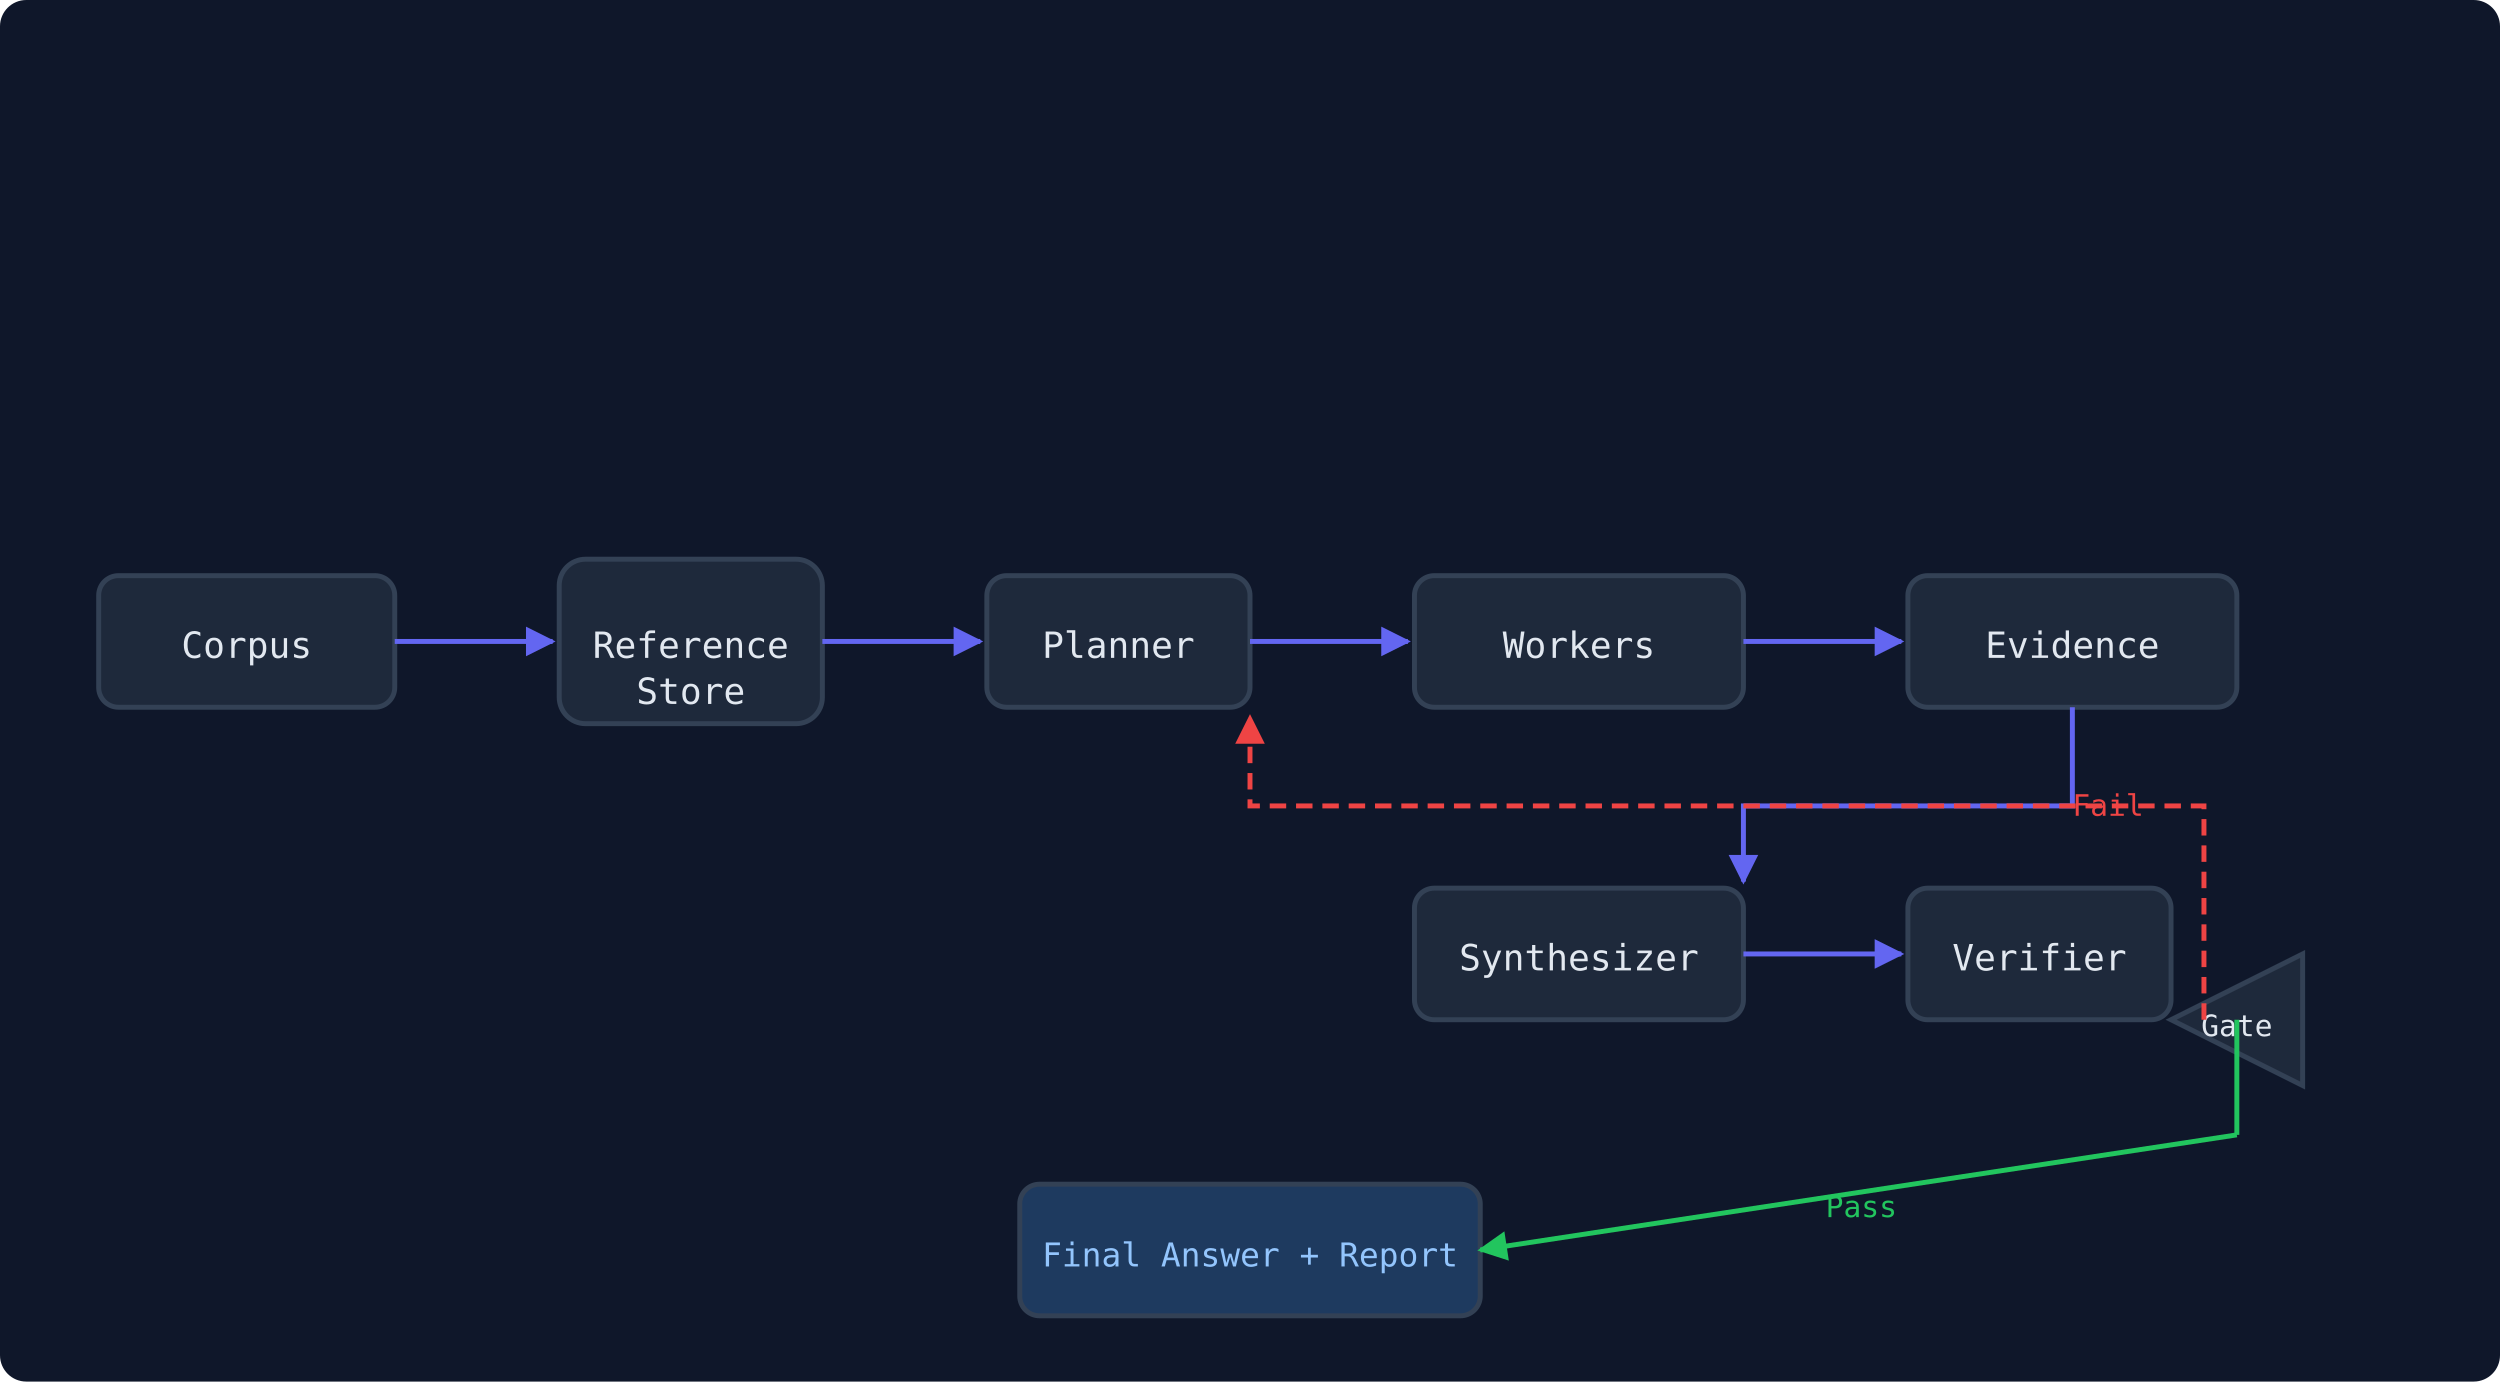
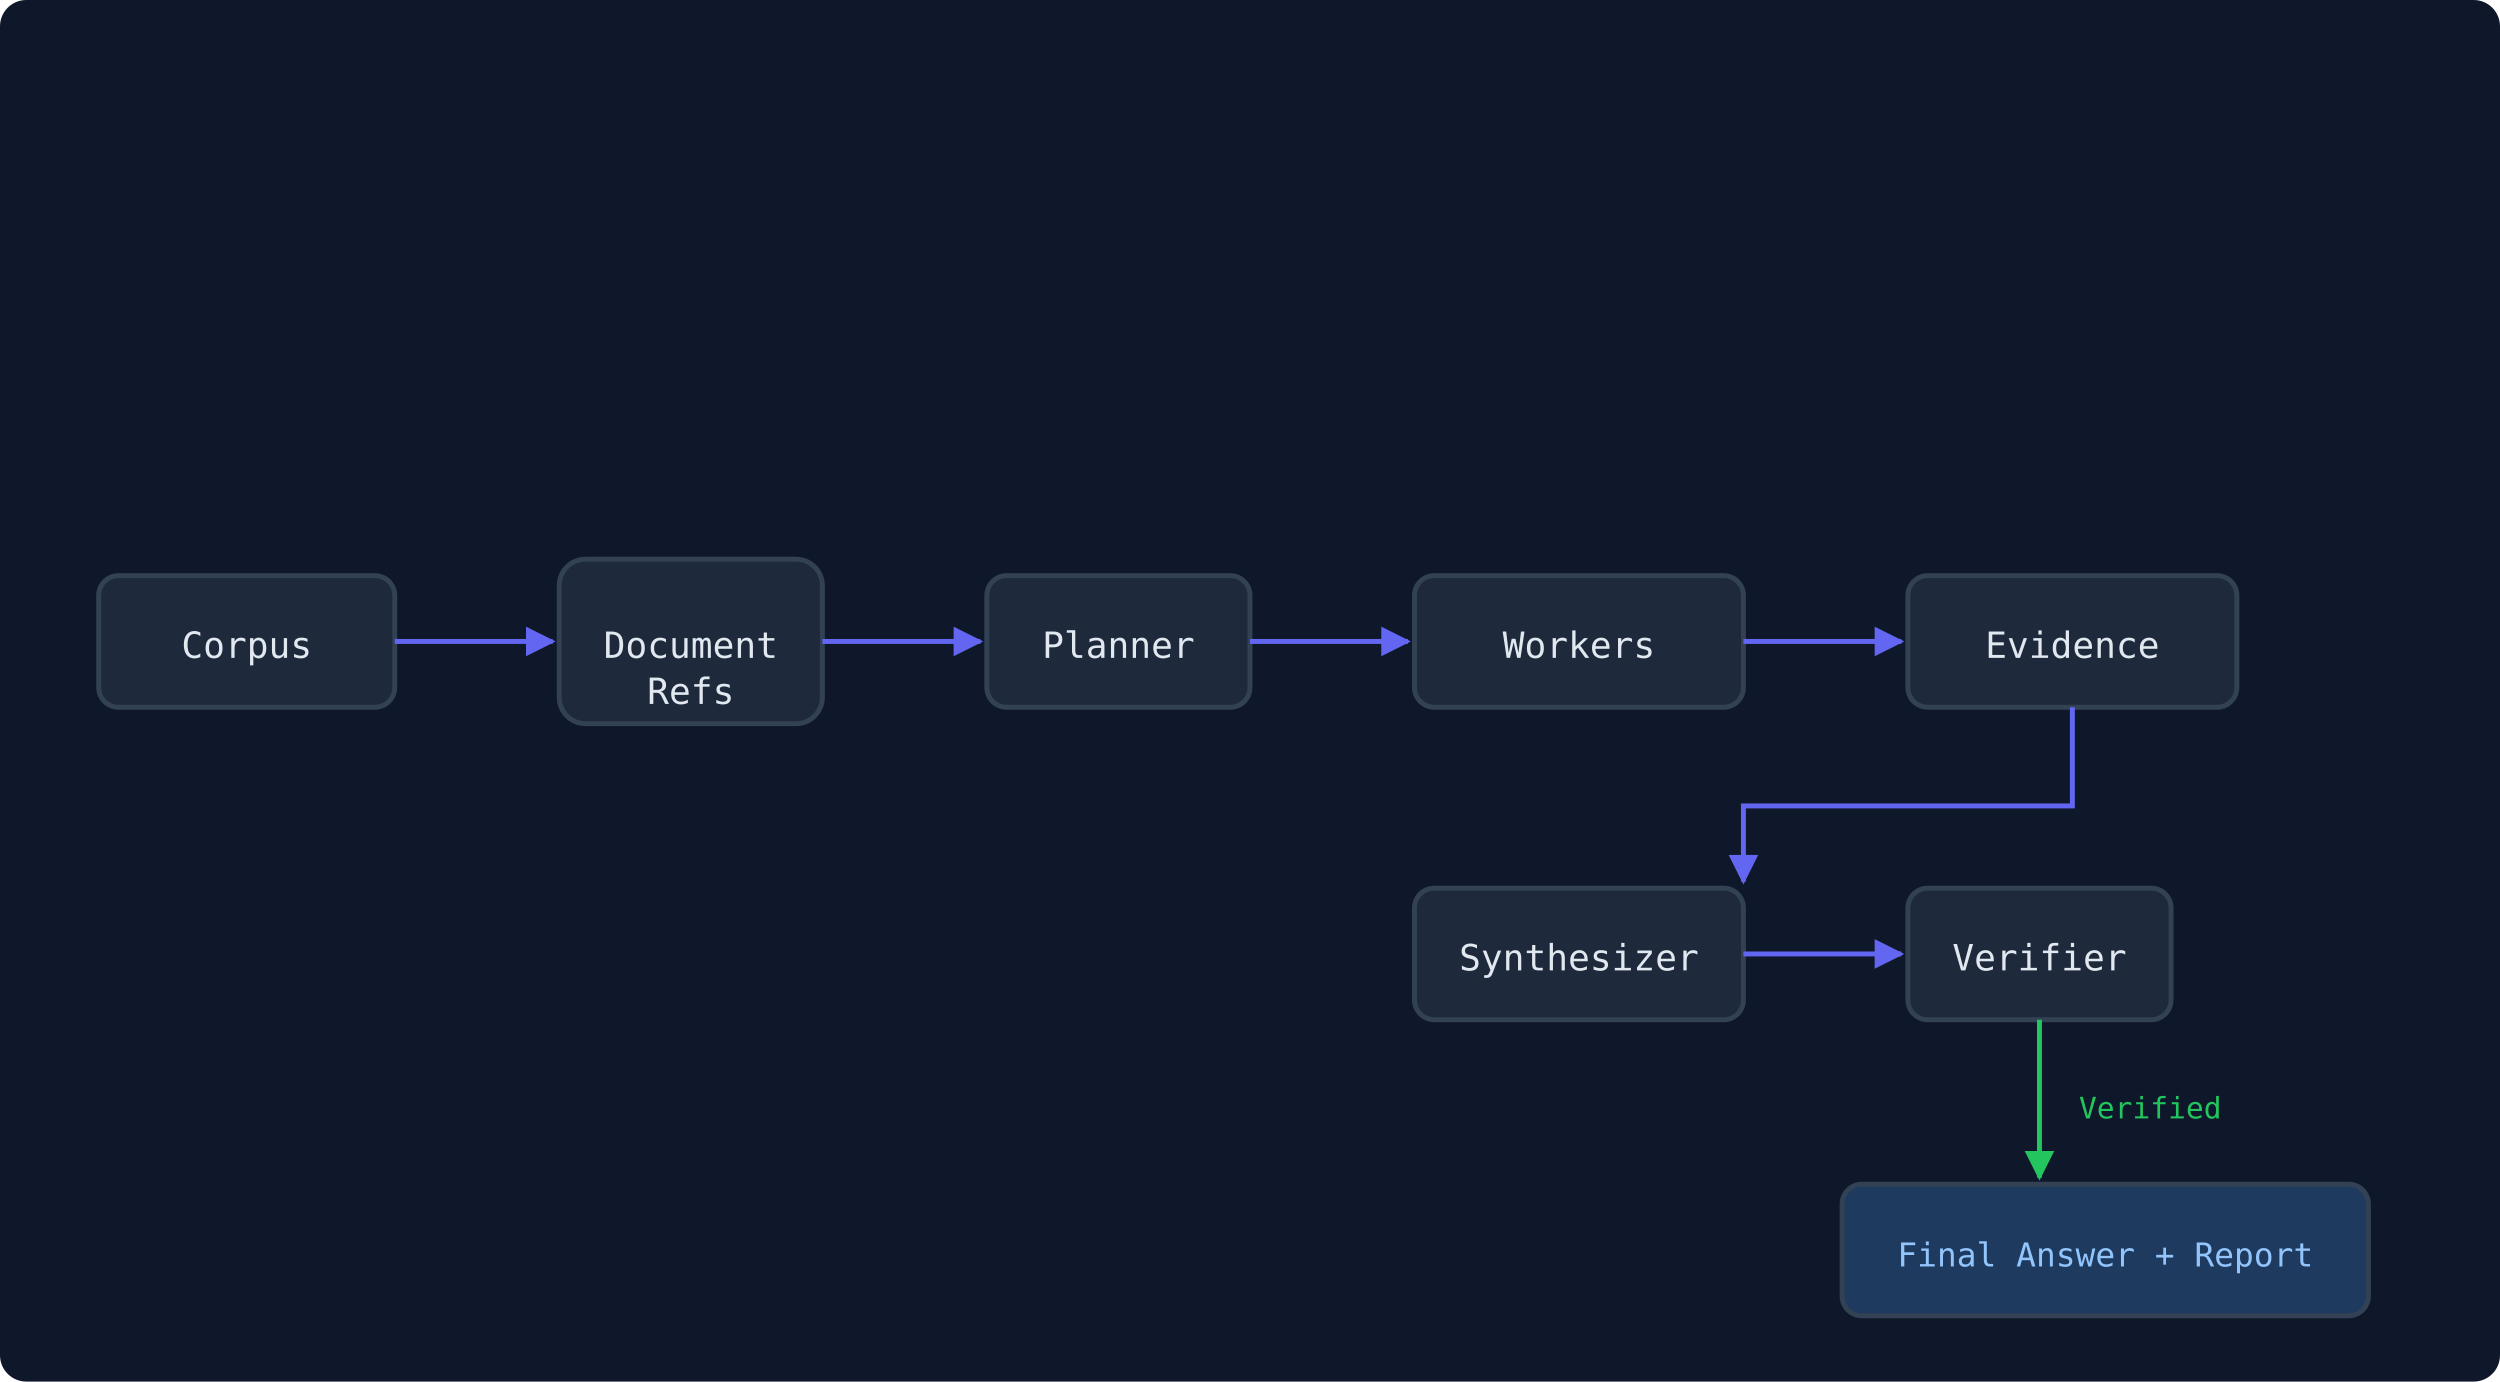
<svg xmlns="http://www.w3.org/2000/svg" viewBox="0 0 760 420" width="760" height="420">
  <defs>
    <marker id="arrow" viewBox="0 0 10 10" refX="9" refY="5" markerWidth="6" markerHeight="6" orient="auto-start-reverse">
      <path d="M 0 0 L 10 5 L 0 10 z" fill="#6366f1" />
    </marker>
    <marker id="arrow-fail" viewBox="0 0 10 10" refX="9" refY="5" markerWidth="6" markerHeight="6" orient="auto-start-reverse">
      <path d="M 0 0 L 10 5 L 0 10 z" fill="#ef4444" />
    </marker>
    <marker id="arrow-pass" viewBox="0 0 10 10" refX="9" refY="5" markerWidth="6" markerHeight="6" orient="auto-start-reverse">
      <path d="M 0 0 L 10 5 L 0 10 z" fill="#22c55e" />
    </marker>
  </defs>
  <rect width="760" height="420" fill="#0f172a" rx="8" />
  <rect x="30" y="175" width="90" height="40" rx="6" fill="#1e293b" stroke="#334155" stroke-width="1.5" />
  <text x="75" y="200" text-anchor="middle" fill="#e2e8f0" font-family="monospace" font-size="11">Corpus</text>
  <rect x="170" y="170" width="80" height="50" rx="8" fill="#1e293b" stroke="#334155" stroke-width="1.5" />
-   <text x="210" y="200" text-anchor="middle" fill="#e2e8f0" font-family="monospace" font-size="11">Reference</text>
-   <text x="210" y="214" text-anchor="middle" fill="#e2e8f0" font-family="monospace" font-size="11">Store</text>
+   <text x="210" y="200" text-anchor="middle" fill="#e2e8f0" font-family="monospace" font-size="11">Document</text>
+   <text x="210" y="214" text-anchor="middle" fill="#e2e8f0" font-family="monospace" font-size="11">Refs</text>
  <rect x="300" y="175" width="80" height="40" rx="6" fill="#1e293b" stroke="#334155" stroke-width="1.5" />
  <text x="340" y="200" text-anchor="middle" fill="#e2e8f0" font-family="monospace" font-size="11">Planner</text>
  <rect x="430" y="175" width="100" height="40" rx="6" fill="#1e293b" stroke="#334155" stroke-width="1.5" />
  <text x="480" y="200" text-anchor="middle" fill="#e2e8f0" font-family="monospace" font-size="11">Workers</text>
  <rect x="580" y="175" width="100" height="40" rx="6" fill="#1e293b" stroke="#334155" stroke-width="1.5" />
  <text x="630" y="200" text-anchor="middle" fill="#e2e8f0" font-family="monospace" font-size="11">Evidence</text>
  <rect x="430" y="270" width="100" height="40" rx="6" fill="#1e293b" stroke="#334155" stroke-width="1.5" />
  <text x="480" y="295" text-anchor="middle" fill="#e2e8f0" font-family="monospace" font-size="11">Synthesizer</text>
  <rect x="580" y="270" width="80" height="40" rx="6" fill="#1e293b" stroke="#334155" stroke-width="1.5" />
  <text x="620" y="295" text-anchor="middle" fill="#e2e8f0" font-family="monospace" font-size="11">Verifier</text>
-   <polygon points="660,310 700,290 700,330" fill="#1e293b" stroke="#334155" stroke-width="1.5" />
-   <text x="680" y="315" text-anchor="middle" fill="#e2e8f0" font-family="monospace" font-size="9">Gate</text>
-   <rect x="310" y="360" width="140" height="40" rx="6" fill="#1e3a5f" stroke="#334155" stroke-width="1.5" />
-   <text x="380" y="385" text-anchor="middle" fill="#93c5fd" font-family="monospace" font-size="10">Final Answer + Report</text>
+   <rect x="560" y="360" width="160" height="40" rx="6" fill="#1e3a5f" stroke="#334155" stroke-width="1.5" />
+   <text x="640" y="385" text-anchor="middle" fill="#93c5fd" font-family="monospace" font-size="10">Final Answer + Report</text>
  <line x1="120" y1="195" x2="168" y2="195" stroke="#6366f1" stroke-width="1.5" marker-end="url(#arrow)" />
  <line x1="250" y1="195" x2="298" y2="195" stroke="#6366f1" stroke-width="1.5" marker-end="url(#arrow)" />
  <line x1="380" y1="195" x2="428" y2="195" stroke="#6366f1" stroke-width="1.5" marker-end="url(#arrow)" />
  <line x1="530" y1="195" x2="578" y2="195" stroke="#6366f1" stroke-width="1.5" marker-end="url(#arrow)" />
  <path d="M 630 215 L 630 245 L 530 245 L 530 268" fill="none" stroke="#6366f1" stroke-width="1.5" marker-end="url(#arrow)" />
  <line x1="530" y1="290" x2="578" y2="290" stroke="#6366f1" stroke-width="1.5" marker-end="url(#arrow)" />
-   <path d="M 670 310 L 670 245 L 380 245 L 380 218" fill="none" stroke="#ef4444" stroke-width="1.5" stroke-dasharray="5,3" marker-end="url(#arrow-fail)" />
-   <text x="630" y="248" fill="#ef4444" font-family="monospace" font-size="9">Fail</text>
-   <line x1="680" y1="310" x2="680" y2="345" stroke="#22c55e" stroke-width="1.5" />
-   <line x1="680" y1="345" x2="450" y2="380" stroke="#22c55e" stroke-width="1.5" marker-end="url(#arrow-pass)" />
-   <text x="555" y="370" fill="#22c55e" font-family="monospace" font-size="9">Pass</text>
+   <line x1="620" y1="310" x2="620" y2="358" stroke="#22c55e" stroke-width="1.5" marker-end="url(#arrow-pass)" />
+   <text x="632" y="340" fill="#22c55e" font-family="monospace" font-size="9">Verified</text>
</svg>
